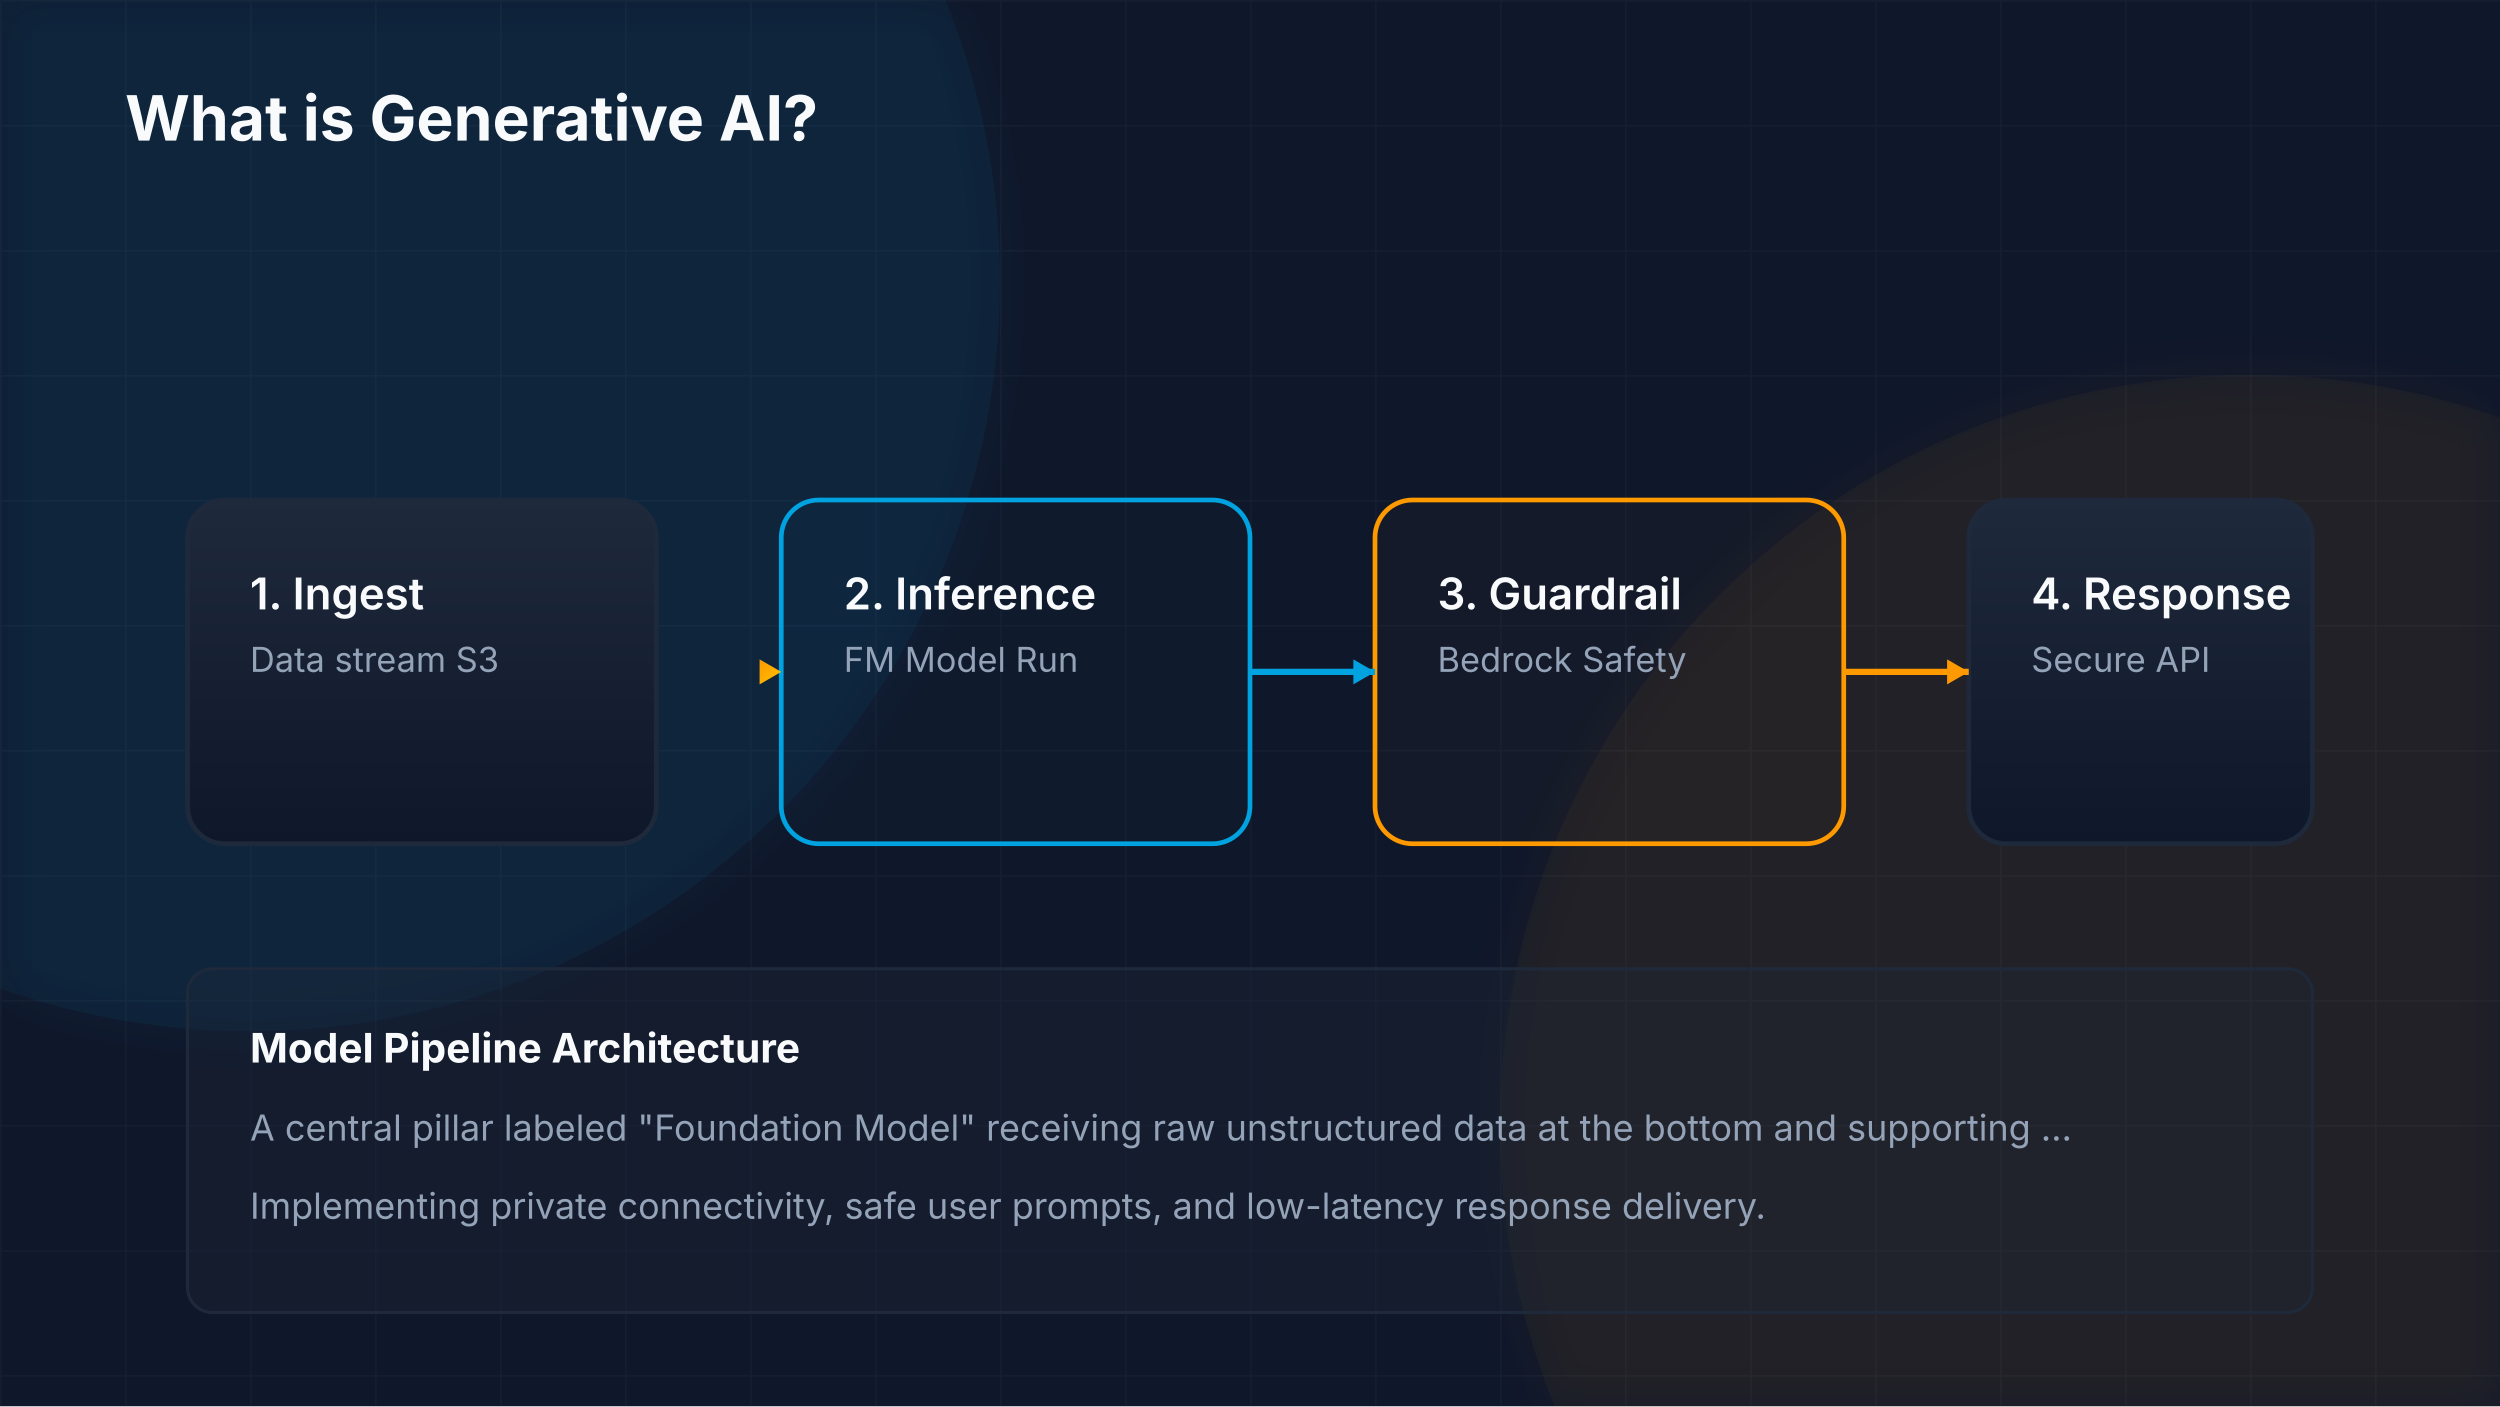
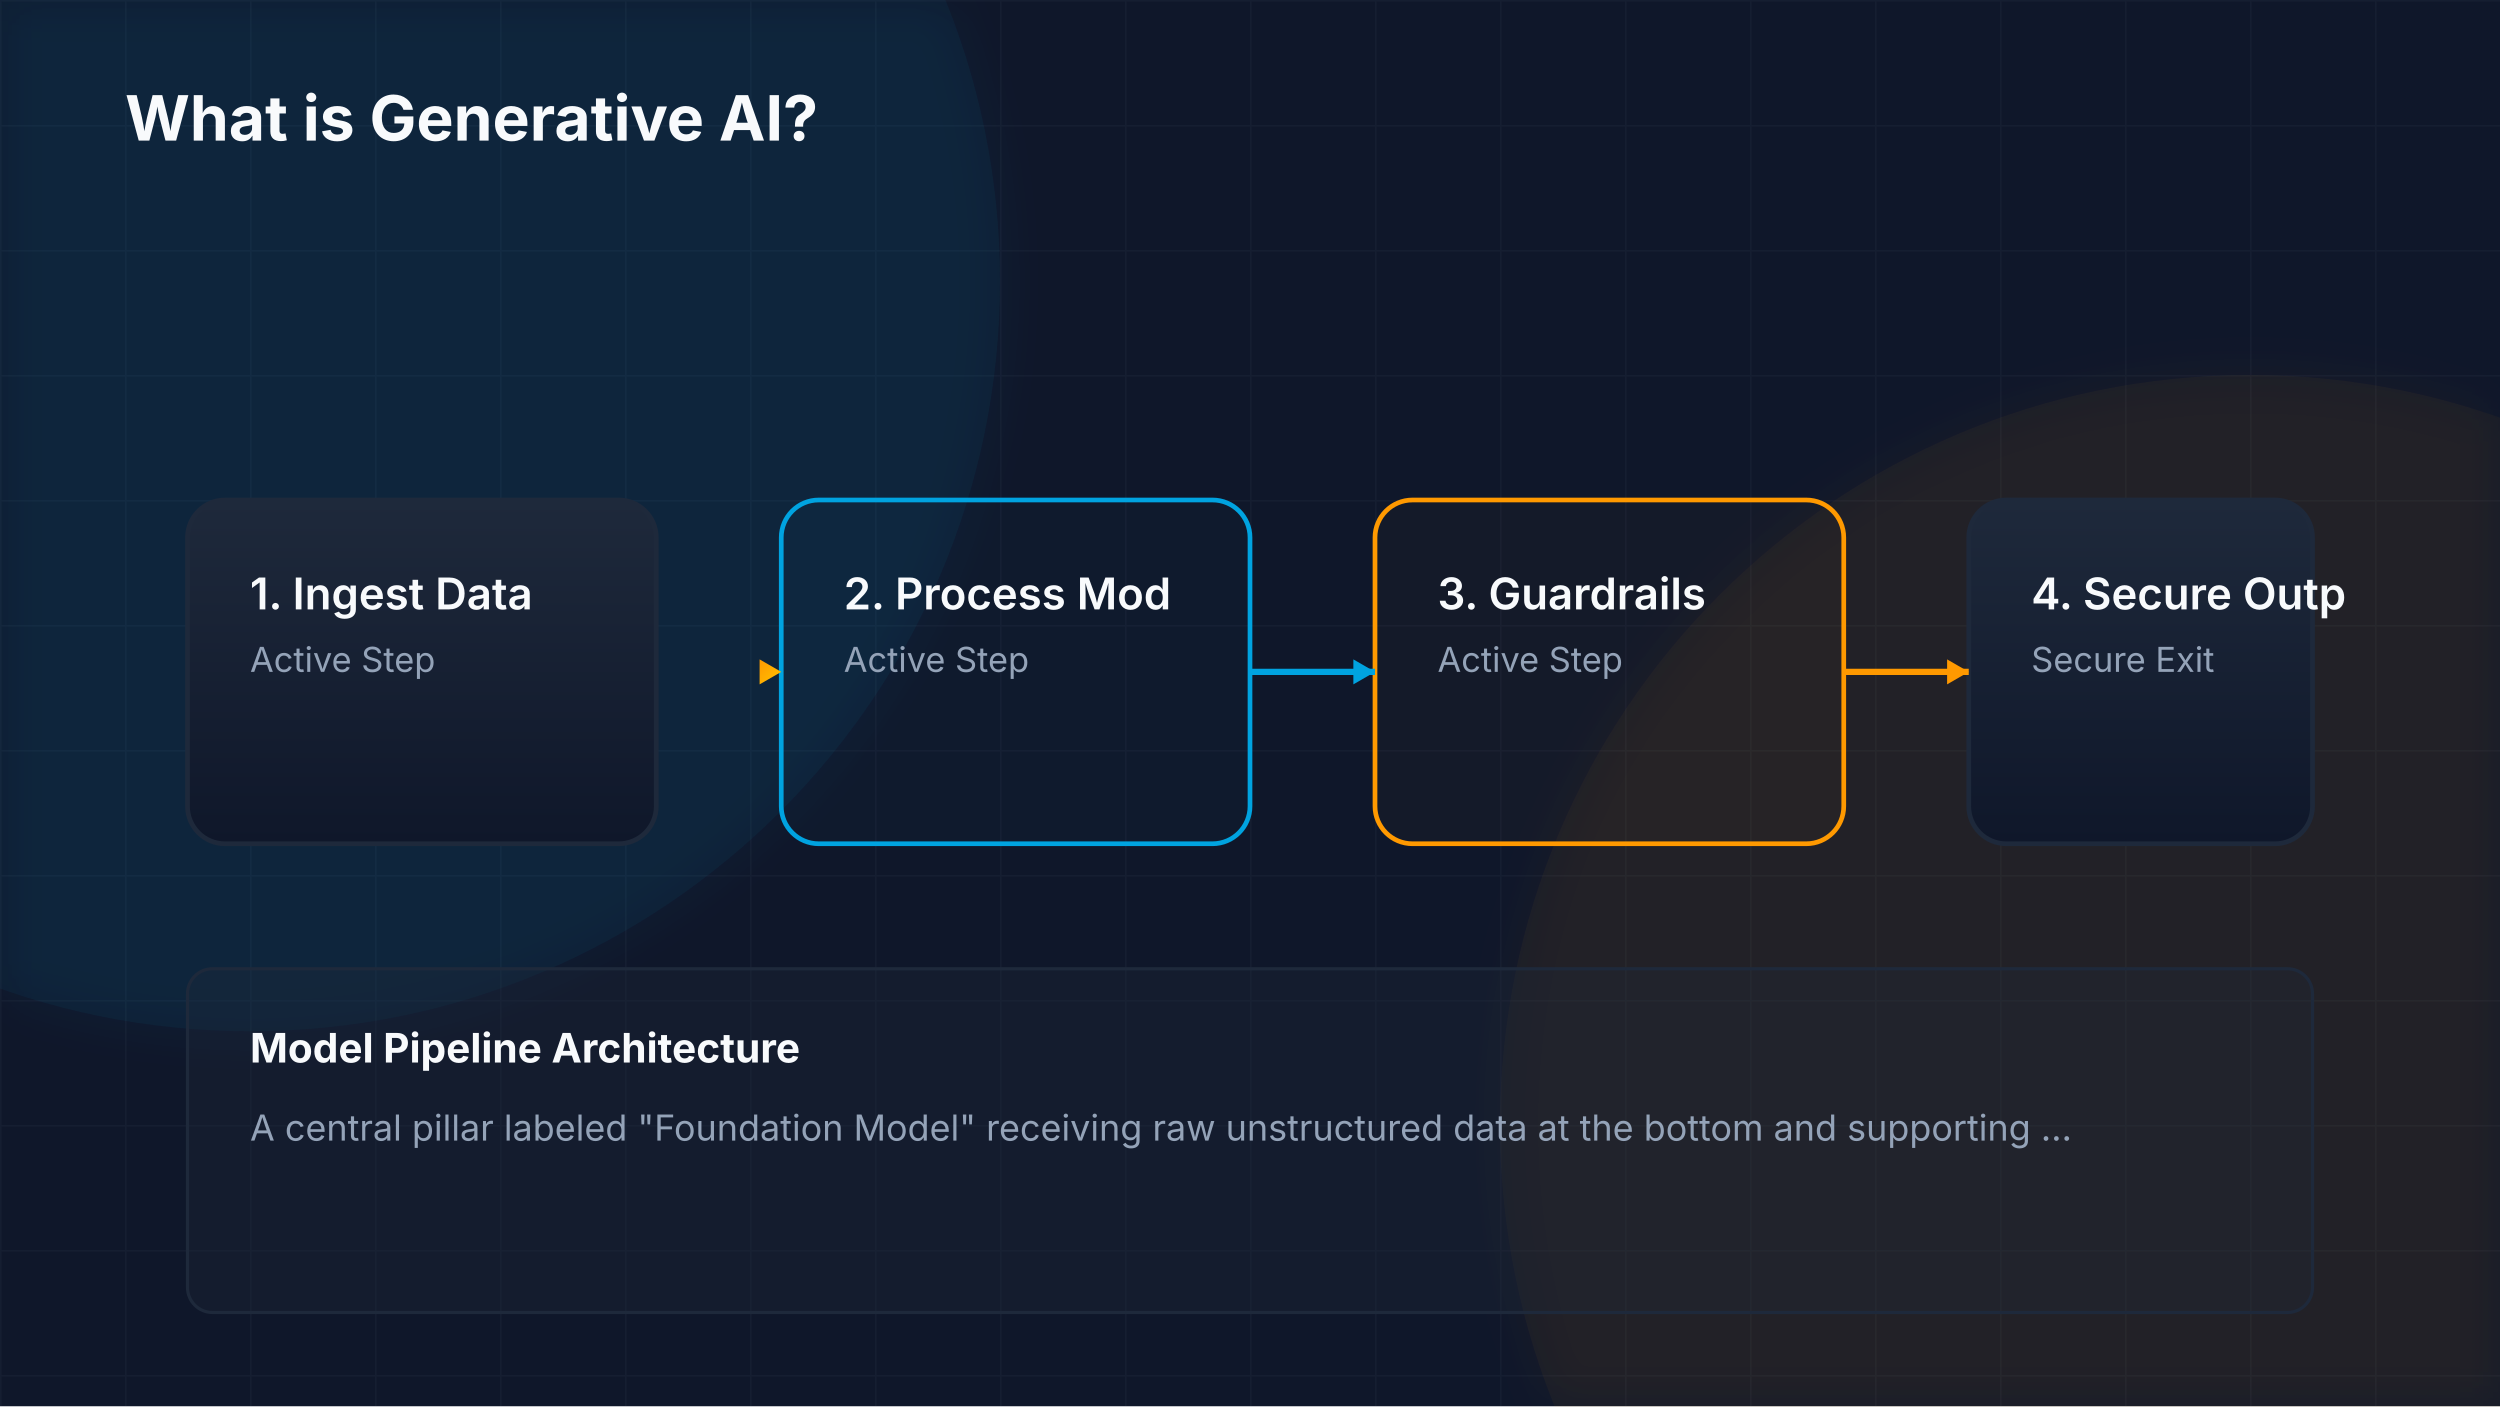
<svg xmlns="http://www.w3.org/2000/svg" viewBox="0 0 800 450" width="100%" height="100%">
  <defs>
    <linearGradient id="aws-orange" x1="0%" y1="0%" x2="100%" y2="100%">
      <stop offset="0%" stop-color="#FF9900" />
      <stop offset="100%" stop-color="#FFC400" />
    </linearGradient>
    <linearGradient id="cloud-blue" x1="0%" y1="0%" x2="100%" y2="100%">
      <stop offset="0%" stop-color="#00A3E0" />
      <stop offset="100%" stop-color="#1D70B8" />
    </linearGradient>
    <linearGradient id="success-green" x1="0%" y1="0%" x2="100%" y2="100%">
      <stop offset="0%" stop-color="#10B981" />
      <stop offset="100%" stop-color="#059669" />
    </linearGradient>
    <linearGradient id="alert-red" x1="0%" y1="0%" x2="100%" y2="100%">
      <stop offset="0%" stop-color="#EF4444" />
      <stop offset="100%" stop-color="#DC2626" />
    </linearGradient>
    <linearGradient id="warning-gold" x1="0%" y1="0%" x2="100%" y2="100%">
      <stop offset="0%" stop-color="#F59E0B" />
      <stop offset="100%" stop-color="#D97706" />
    </linearGradient>
    <linearGradient id="dark-card" x1="0%" y1="0%" x2="0%" y2="100%">
      <stop offset="0%" stop-color="#1E293B" />
      <stop offset="100%" stop-color="#0F172A" />
    </linearGradient>
    <linearGradient id="purple-glow" x1="0%" y1="0%" x2="100%" y2="100%">
      <stop offset="0%" stop-color="#8B5CF6" />
      <stop offset="100%" stop-color="#6D28D9" />
    </linearGradient>
    <filter id="glow-orange" x="-20%" y="-20%" width="140%" height="140%">
      <feGaussianBlur stdDeviation="8" result="blur" />
      <feComposite in="SourceGraphic" in2="blur" operator="over" />
    </filter>
    <filter id="glow-blue" x="-20%" y="-20%" width="140%" height="140%">
      <feGaussianBlur stdDeviation="8" result="blur" />
      <feComposite in="SourceGraphic" in2="blur" operator="over" />
    </filter>
    <pattern id="grid" width="40" height="40" patternUnits="userSpaceOnUse">
      <path d="M 40 0 L 0 0 0 40" fill="none" stroke="rgba(148, 163, 184, 0.05)" stroke-width="1" />
    </pattern>
  </defs>
  <rect width="800" height="450" fill="#0F172A" />
  <rect width="800" height="450" fill="url(#grid)" />
  <circle cx="80.0" cy="90.0" r="240.0" fill="rgba(0, 163, 224, 0.05)" filter="url(#glow-blue)" />
  <circle cx="720.0" cy="360.0" r="240.0" fill="rgba(255, 153, 0, 0.04)" filter="url(#glow-orange)" />
  <text x="40" y="45" font-family="Inter, system-ui, sans-serif" font-size="20" font-weight="700" fill="#F8FAFC">What is Generative AI?</text>
  <rect x="60" y="160" width="150" height="110" rx="12" fill="url(#dark-card)" stroke="#1E293B" stroke-width="1.5" />
-   <text x="80" y="195" font-family="Inter, system-ui, sans-serif" font-size="14" font-weight="600" fill="#F8FAFC">1. Ingest</text>
-   <text x="80" y="215" font-family="Inter, system-ui, sans-serif" font-size="11" fill="#94A3B8">Data stream S3</text>
+   <text x="80" y="195" font-family="Inter, system-ui, sans-serif" font-size="14" font-weight="600" fill="#F8FAFC">1. Ingest Data</text>
+   <text x="80" y="215" font-family="Inter, system-ui, sans-serif" font-size="11" fill="#94A3B8">Active Step</text>
  <rect x="250" y="160" width="150" height="110" rx="12" fill="rgba(0,163,224,0.02)" stroke="#00A3E0" stroke-width="1.5" />
-   <text x="270" y="195" font-family="Inter, system-ui, sans-serif" font-size="14" font-weight="600" fill="#F8FAFC">2. Inference</text>
-   <text x="270" y="215" font-family="Inter, system-ui, sans-serif" font-size="11" fill="#94A3B8">FM Model Run</text>
+   <text x="270" y="195" font-family="Inter, system-ui, sans-serif" font-size="14" font-weight="600" fill="#F8FAFC">2. Process Mod</text>
+   <text x="270" y="215" font-family="Inter, system-ui, sans-serif" font-size="11" fill="#94A3B8">Active Step</text>
  <rect x="440" y="160" width="150" height="110" rx="12" fill="rgba(255,153,0,0.02)" stroke="#FF9900" stroke-width="1.5" />
-   <text x="460" y="195" font-family="Inter, system-ui, sans-serif" font-size="14" font-weight="600" fill="#F8FAFC">3. Guardrail</text>
-   <text x="460" y="215" font-family="Inter, system-ui, sans-serif" font-size="11" fill="#94A3B8">Bedrock Safety</text>
+   <text x="460" y="195" font-family="Inter, system-ui, sans-serif" font-size="14" font-weight="600" fill="#F8FAFC">3. Guardrails </text>
+   <text x="460" y="215" font-family="Inter, system-ui, sans-serif" font-size="11" fill="#94A3B8">Active Step</text>
  <rect x="630" y="160" width="110" height="110" rx="12" fill="url(#dark-card)" stroke="#1E293B" stroke-width="1.5" />
-   <text x="650" y="195" font-family="Inter, system-ui, sans-serif" font-size="14" font-weight="600" fill="#F8FAFC">4. Response</text>
-   <text x="650" y="215" font-family="Inter, system-ui, sans-serif" font-size="11" fill="#94A3B8">Secure API</text>
+   <text x="650" y="195" font-family="Inter, system-ui, sans-serif" font-size="14" font-weight="600" fill="#F8FAFC">4. Secure Outp</text>
+   <text x="650" y="215" font-family="Inter, system-ui, sans-serif" font-size="11" fill="#94A3B8">Secure Exit</text>
  <line x1="210" y1="215" x2="250" y2="215" stroke="url(#aws-orange)" stroke-width="2" />
  <path d="M 250 215 L 243.072 219.0 L 243.072 211.0 Z" fill="url(#aws-orange)" />
  <line x1="400" y1="215" x2="440" y2="215" stroke="#00A3E0" stroke-width="2" />
  <path d="M 440 215 L 433.072 219.0 L 433.072 211.0 Z" fill="#00A3E0" />
  <line x1="590" y1="215" x2="630" y2="215" stroke="#FF9900" stroke-width="2" />
  <path d="M 630 215 L 623.072 219.0 L 623.072 211.0 Z" fill="#FF9900" />
  <rect x="60" y="310" width="680" height="110" rx="8" fill="rgba(30,41,59,0.3)" stroke="#1E293B" stroke-width="1" />
  <text x="80" y="340" font-family="Inter, sans-serif" font-size="13" font-weight="700" fill="#F8FAFC">Model Pipeline Architecture</text>
  <text x="80" y="365" font-family="Inter, sans-serif" font-size="11.5" fill="#94A3B8">A central pillar labeled "Foundation Model" receiving raw unstructured data at the bottom and supporting ...</text>
-   <text x="80" y="390" font-family="Inter, sans-serif" font-size="11.5" fill="#94A3B8">Implementing private connectivity, safe user prompts, and low-latency response delivery.</text>
</svg>
